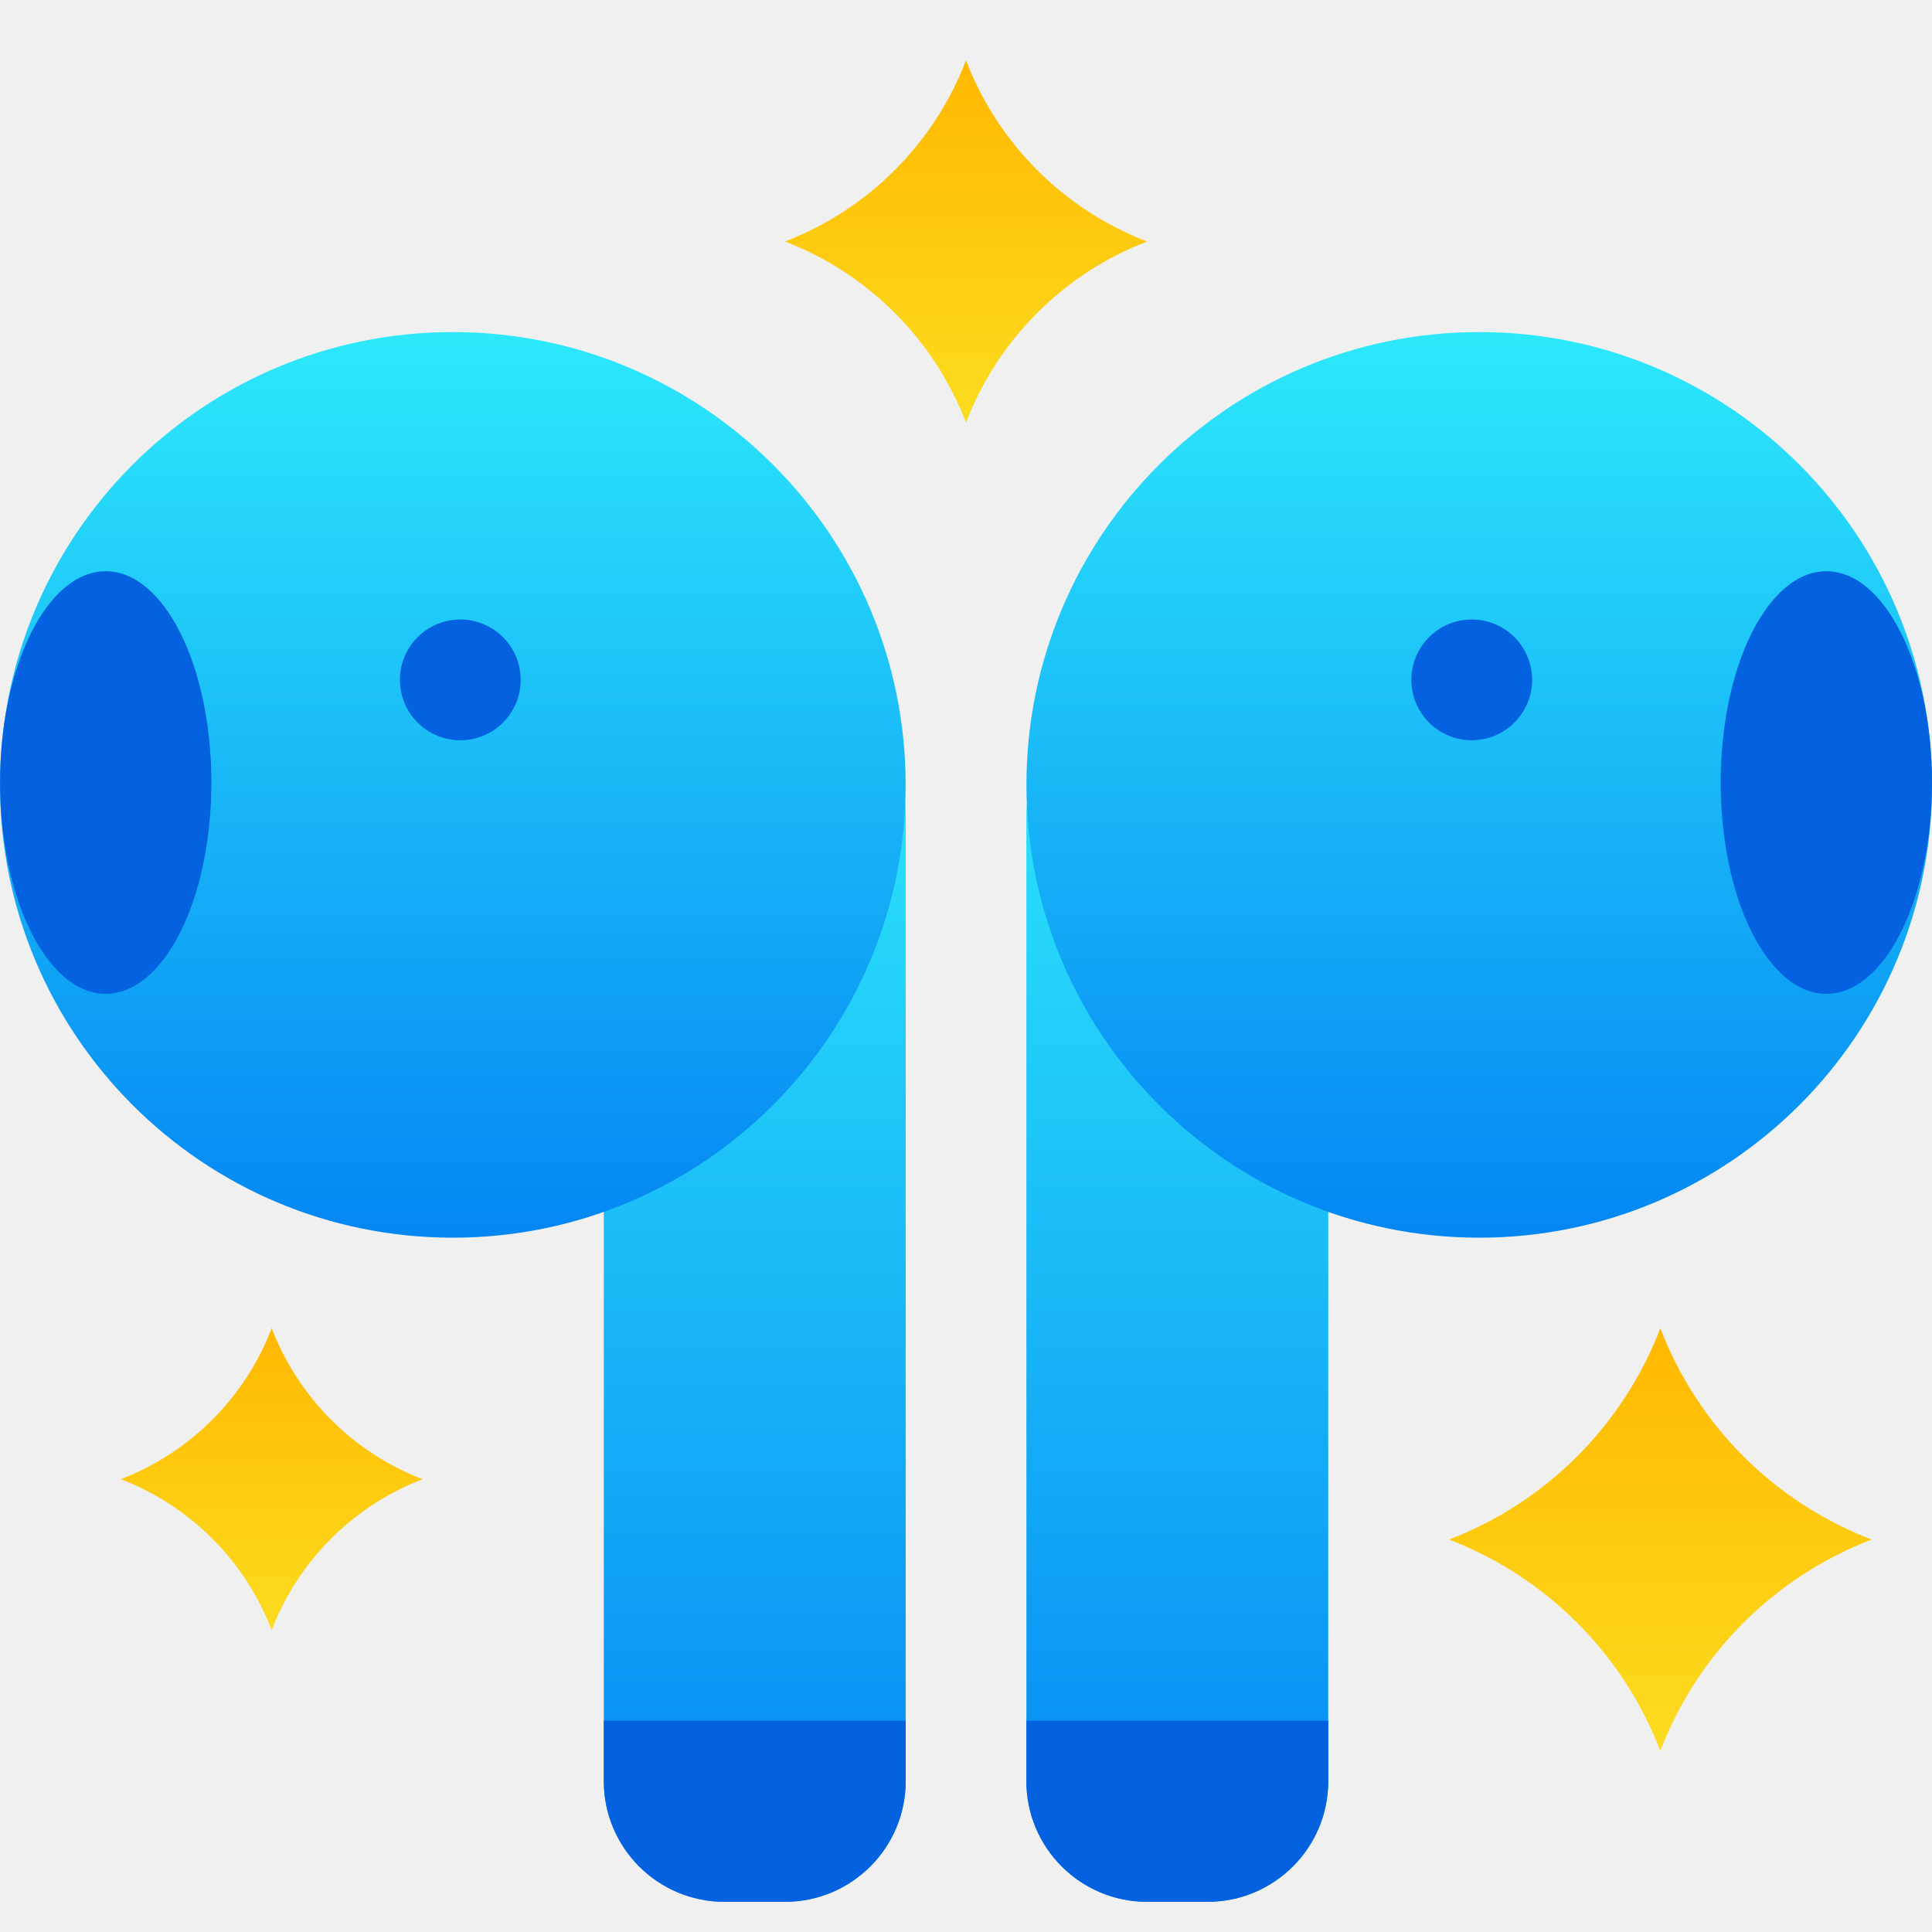
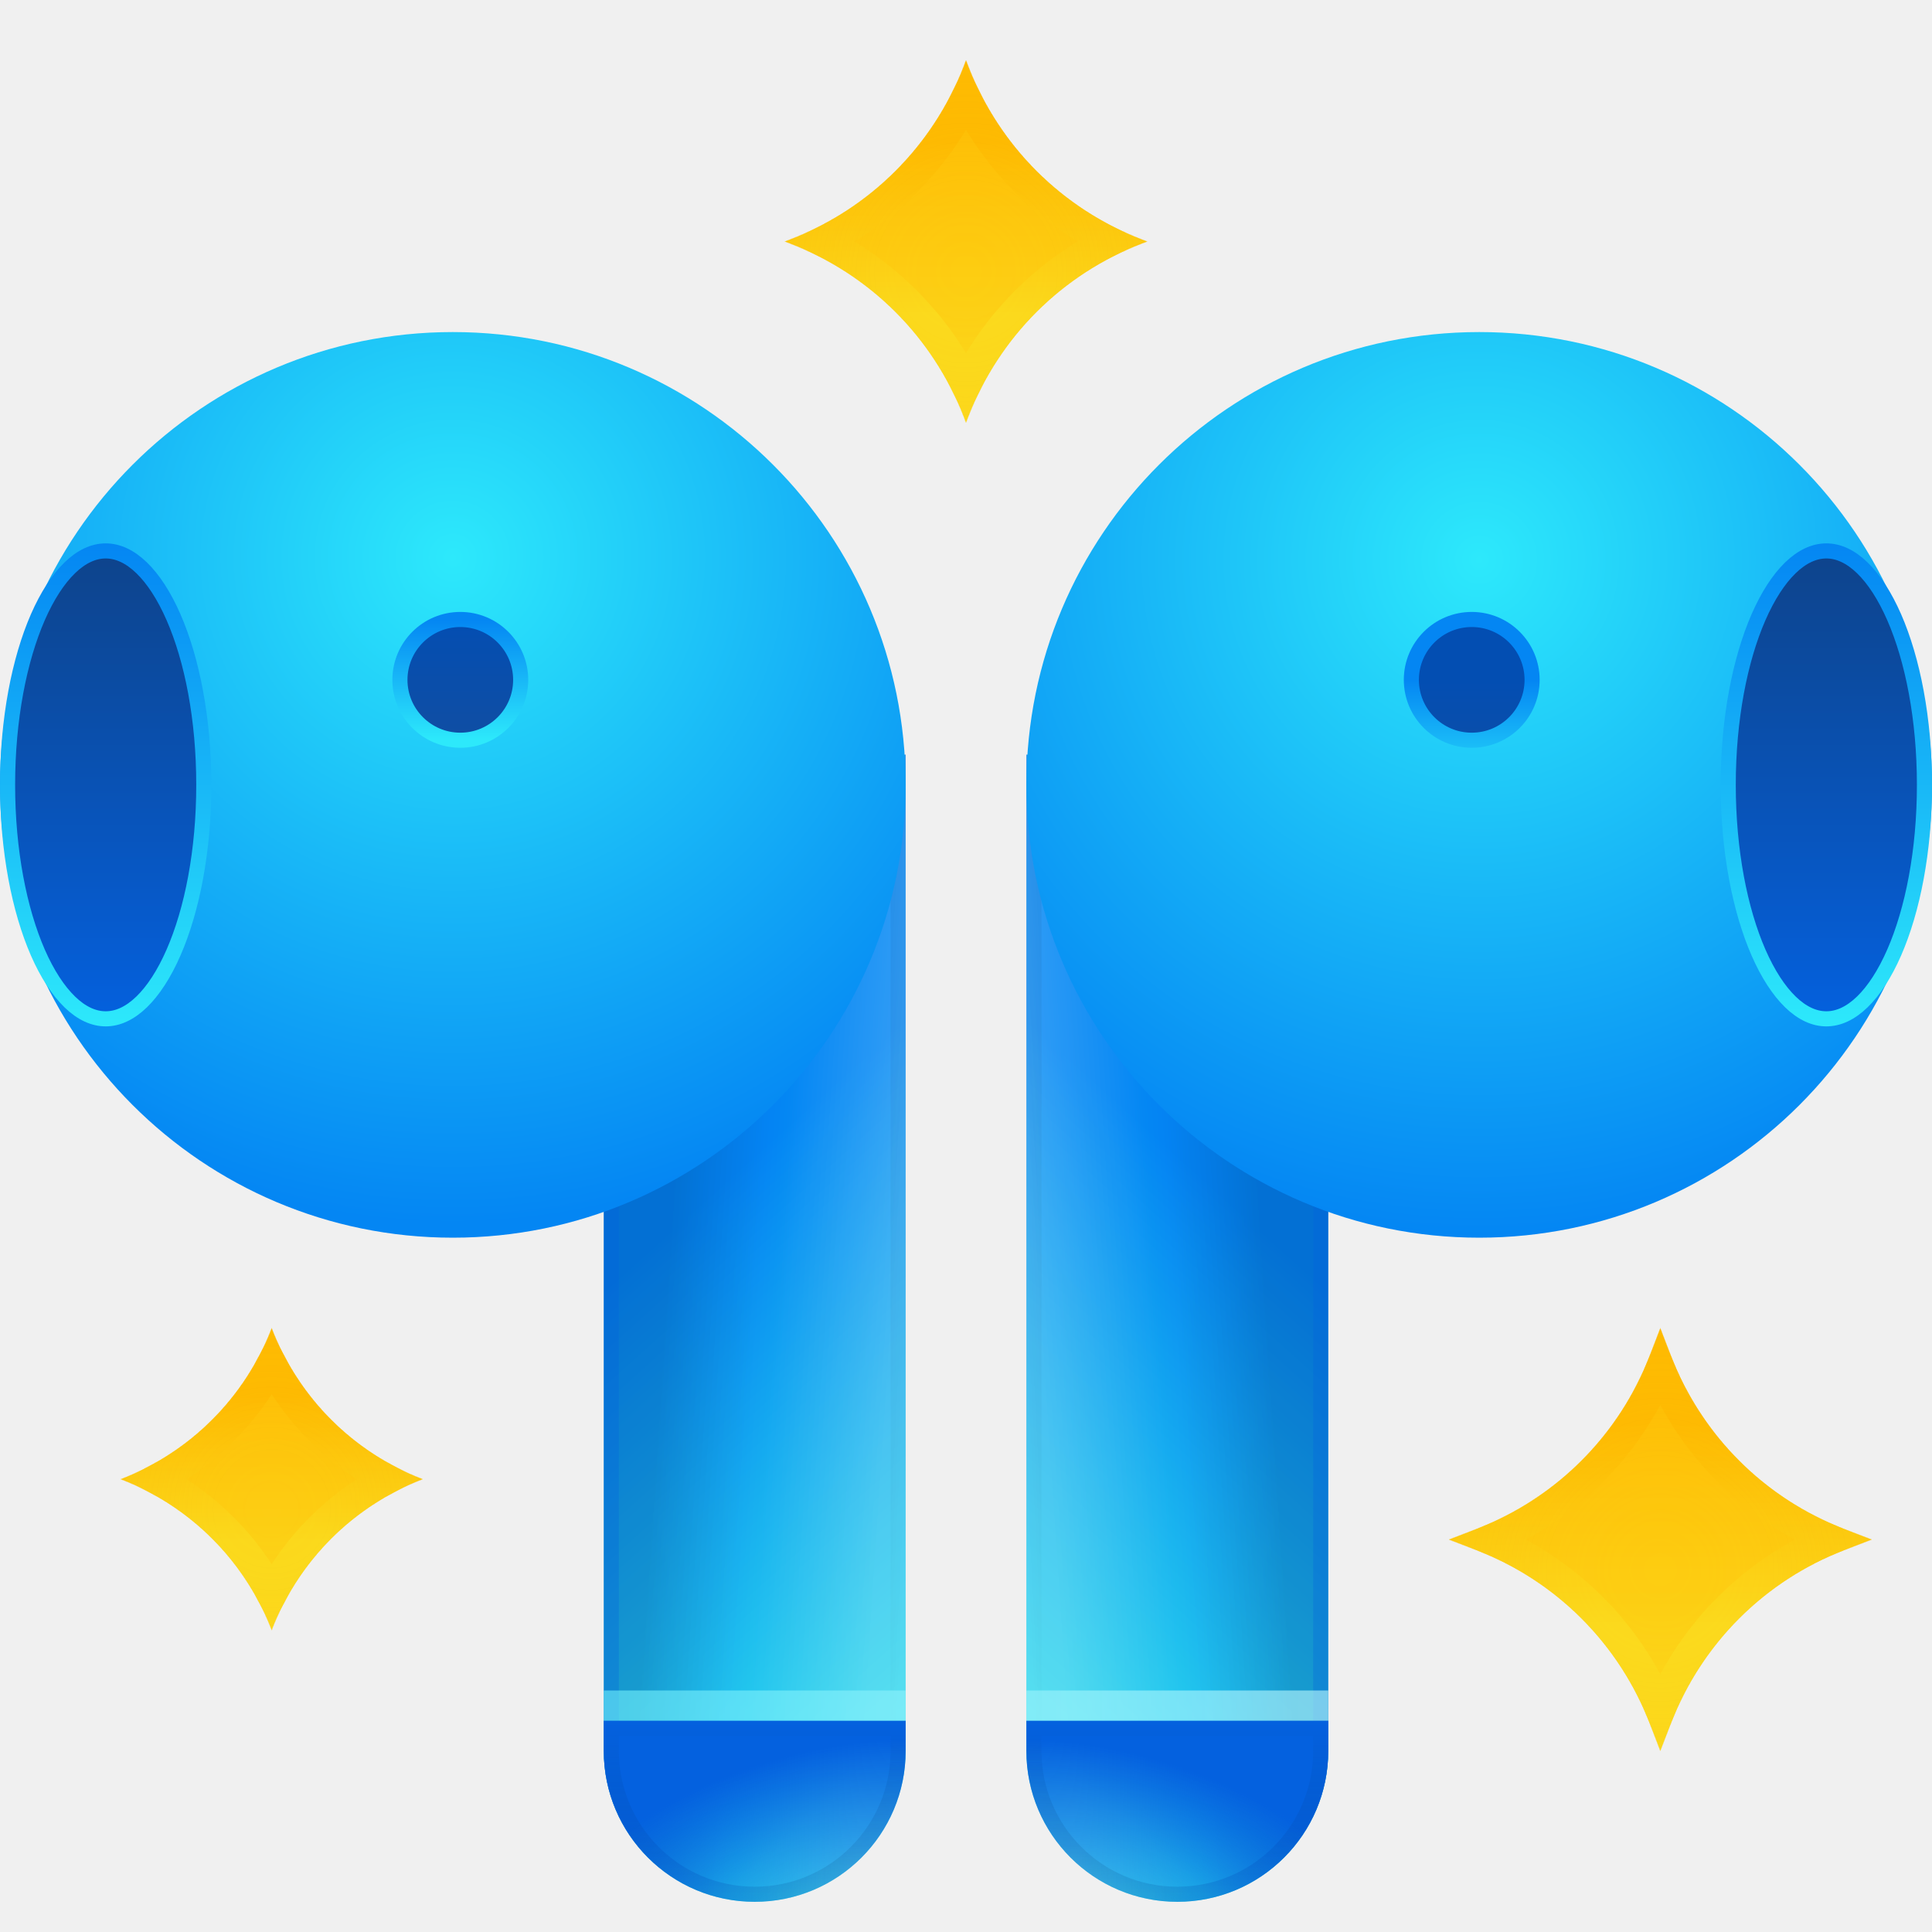
- <svg xmlns="http://www.w3.org/2000/svg" width="32" height="32" viewBox="0 0 32 32" fill="none">
+ <svg xmlns="http://www.w3.org/2000/svg" width="64" height="64" viewBox="0 0 64 64" fill="none">
  <g clip-path="url(#clip0)">
-     <path fill-rule="evenodd" clip-rule="evenodd" d="M12.001 11.5C10.896 11.5 10.001 12.395 10.001 13.5V29.5C10.001 30.605 10.896 31.5 12.001 31.5H13.001C14.105 31.5 15.001 30.605 15.001 29.5V13.5C15.001 12.395 14.105 11.5 13.001 11.5H12.001ZM20 11.5C21.105 11.5 22 12.395 22 13.5V29.5C22 30.605 21.105 31.5 20 31.5H19C17.895 31.5 17 30.605 17 29.5V13.5C17 12.395 17.895 11.5 19 11.5H20Z" fill="url(#paint0_linear)" />
-     <path fill-rule="evenodd" clip-rule="evenodd" d="M15.001 29.5V28.5H10.001V29.5C10.001 30.605 10.896 31.5 12.001 31.5H13.001C14.105 31.5 15.001 30.605 15.001 29.5ZM17 29.5V28.5H22V29.5C22 30.605 21.105 31.5 20 31.5H19C17.895 31.5 17 30.605 17 29.5Z" fill="#0461DF" />
-     <path fill-rule="evenodd" clip-rule="evenodd" d="M24.501 20.5C20.359 20.5 17.001 17.142 17.001 13C17.001 8.858 20.359 5.5 24.501 5.5C28.643 5.5 32.001 8.858 32.001 13C32.001 17.142 28.643 20.5 24.501 20.5ZM7.5 20.5C11.642 20.5 15 17.142 15 13C15 8.858 11.642 5.5 7.5 5.5C3.358 5.5 2.67029e-05 8.858 2.67029e-05 13C2.67029e-05 17.142 3.358 20.5 7.5 20.5Z" fill="url(#paint1_linear)" />
-     <ellipse cx="1.751" cy="12.961" rx="1.75" ry="3.5" fill="#0461DF" />
-     <ellipse cx="7.624" cy="11.261" rx="1" ry="1" fill="#0461DF" />
-     <ellipse rx="1.75" ry="3.5" transform="matrix(-1 0 0 1 30.2501 12.9615)" fill="#0461DF" />
-     <ellipse rx="1" ry="1" transform="matrix(-1 0 0 1 24.3765 11.2607)" fill="#0461DF" />
-     <path d="M27.5 22V22C28.117 23.61 29.39 24.883 31 25.5V25.5V25.5C29.39 26.117 28.117 27.39 27.5 29V29V29C26.883 27.39 25.61 26.117 24 25.5V25.5V25.5C25.61 24.883 26.883 23.61 27.5 22V22Z" fill="url(#paint2_linear)" />
-     <path d="M16 1V1C16.529 2.38 17.62 3.471 19 4V4V4C17.62 4.529 16.529 5.62 16 7V7V7C15.471 5.62 14.38 4.529 13 4V4V4C14.38 3.471 15.471 2.38 16 1V1Z" fill="url(#paint3_linear)" />
-     <path d="M4.5 22V22C4.941 23.15 5.85 24.059 7 24.5V24.5V24.5C5.85 24.941 4.941 25.85 4.5 27V27V27C4.059 25.85 3.15 24.941 2 24.5V24.5V24.5C3.15 24.059 4.059 23.15 4.5 22V22Z" fill="url(#paint4_linear)" />
+     <path d="M34 25H44V58C44 60.761 41.761 63 39 63C36.239 63 34 60.761 34 58V25Z" fill="url(#paint0_linear)" />
+     <path style="mix-blend-mode:hard-light" d="M34 25H44V58C44 60.761 41.761 63 39 63C36.239 63 34 60.761 34 58V25Z" fill="url(#paint1_linear)" fill-opacity="0.2" />
+     <path d="M34.25 25.25H43.75V58C43.75 60.623 41.623 62.75 39 62.75C36.377 62.75 34.25 60.623 34.25 58V25.25Z" stroke="url(#paint2_linear)" stroke-opacity="0.3" stroke-width="0.5" />
+     <path d="M34 57C38.5 57 38.5 57 44 57V58C44 60.761 41.761 63 39 63C36.239 63 34 60.761 34 58V57Z" fill="url(#paint3_radial)" />
+     <path d="M43.75 57.25V58C43.75 60.623 41.623 62.75 39 62.75C36.377 62.75 34.25 60.623 34.25 58V57.25H43.75Z" stroke="url(#paint4_linear)" stroke-opacity="0.2" stroke-width="0.5" />
+     <path d="M49.002 11C57.286 11 64.001 17.716 64.001 26C64.001 34.284 57.286 41 49.002 41C40.717 41 34.002 34.284 34.002 26C34.002 17.716 40.717 11 49.002 11Z" fill="url(#paint5_radial)" />
+     <path d="M57.25 26C57.25 28.183 57.638 30.147 58.254 31.557C58.563 32.262 58.923 32.816 59.311 33.192C59.698 33.566 60.099 33.75 60.5 33.75C60.901 33.75 61.302 33.566 61.689 33.192C62.077 32.816 62.437 32.262 62.746 31.557C63.362 30.147 63.75 28.183 63.75 26C63.75 23.817 63.362 21.853 62.746 20.443C62.437 19.738 62.077 19.183 61.689 18.808C61.302 18.434 60.901 18.25 60.5 18.25C60.099 18.25 59.698 18.434 59.311 18.808C58.923 19.183 58.563 19.738 58.254 20.443C57.638 21.853 57.25 23.817 57.25 26Z" fill="url(#paint6_linear)" stroke="url(#paint7_linear)" stroke-width="0.5" />
+     <path d="M48.753 24.521C47.648 24.521 46.753 23.626 46.753 22.521C46.753 21.417 47.648 20.521 48.753 20.521C49.858 20.521 50.753 21.417 50.753 22.521C50.753 23.626 49.858 24.521 48.753 24.521Z" fill="url(#paint8_linear)" />
+     <path d="M48.753 24.521C47.648 24.521 46.753 23.626 46.753 22.521C46.753 21.417 47.648 20.521 48.753 20.521C49.858 20.521 50.753 21.417 50.753 22.521C50.753 23.626 49.858 24.521 48.753 24.521Z" fill="black" fill-opacity="0.2" />
+     <path d="M48.753 24.521C47.648 24.521 46.753 23.626 46.753 22.521C46.753 21.417 47.648 20.521 48.753 20.521C49.858 20.521 50.753 21.417 50.753 22.521C50.753 23.626 49.858 24.521 48.753 24.521Z" stroke="url(#paint9_linear)" stroke-width="0.5" />
+     <path d="M30.001 25H20.001V58C20.001 60.761 22.24 63 25.001 63C27.763 63 30.001 60.761 30.001 58V25Z" fill="url(#paint10_linear)" />
+     <path style="mix-blend-mode:hard-light" d="M30.001 25H20.001V58C20.001 60.761 22.24 63 25.001 63C27.763 63 30.001 60.761 30.001 58V25Z" fill="url(#paint11_linear)" fill-opacity="0.2" />
+     <path d="M29.751 25.25H20.251V58C20.251 60.623 22.378 62.75 25.001 62.75C27.625 62.75 29.751 60.623 29.751 58V25.25Z" stroke="url(#paint12_linear)" stroke-opacity="0.3" stroke-width="0.5" />
+     <path d="M30.001 57C25.501 57 25.501 57 20.001 57V58C20.001 60.761 22.24 63 25.001 63C27.763 63 30.001 60.761 30.001 58V57Z" fill="url(#paint13_radial)" />
+     <path d="M20.251 57.25V58C20.251 60.623 22.378 62.75 25.001 62.75C27.625 62.75 29.751 60.623 29.751 58V57.25H20.251Z" stroke="url(#paint14_linear)" stroke-opacity="0.2" stroke-width="0.5" />
+     <path d="M15 41C23.284 41 30 34.284 30 26C30 17.716 23.284 11 15 11C6.716 11 0 17.716 0 26C0 34.284 6.716 41 15 41Z" fill="url(#paint15_radial)" />
+     <path d="M6.751 26C6.751 28.183 6.364 30.147 5.747 31.557C5.439 32.262 5.078 32.816 4.69 33.192C4.303 33.566 3.902 33.75 3.501 33.75C3.101 33.75 2.699 33.566 2.313 33.192C1.925 32.816 1.564 32.262 1.255 31.557C0.639 30.147 0.251 28.183 0.251 26C0.251 23.817 0.639 21.853 1.255 20.443C1.564 19.738 1.925 19.183 2.313 18.808C2.699 18.434 3.101 18.25 3.501 18.25C3.902 18.25 4.303 18.434 4.69 18.808C5.078 19.183 5.439 19.738 5.747 20.443C6.364 21.853 6.751 23.817 6.751 26Z" fill="url(#paint16_linear)" stroke="url(#paint17_linear)" stroke-width="0.5" />
+     <path d="M15.248 24.521C16.353 24.521 17.248 23.626 17.248 22.521C17.248 21.417 16.353 20.521 15.248 20.521C14.144 20.521 13.248 21.417 13.248 22.521C13.248 23.626 14.144 24.521 15.248 24.521Z" fill="url(#paint18_linear)" />
+     <path d="M15.248 24.521C16.353 24.521 17.248 23.626 17.248 22.521C17.248 21.417 16.353 20.521 15.248 20.521C14.144 20.521 13.248 21.417 13.248 22.521C13.248 23.626 14.144 24.521 15.248 24.521Z" fill="black" fill-opacity="0.2" />
+     <path d="M15.248 24.521C16.353 24.521 17.248 23.626 17.248 22.521C17.248 21.417 16.353 20.521 15.248 20.521C14.144 20.521 13.248 21.417 13.248 22.521C13.248 23.626 14.144 24.521 15.248 24.521Z" stroke="url(#paint19_linear)" stroke-width="0.5" />
+     <g filter="url(#filter0_i)">
+       <path d="M55 44L55.345 44.899C56.36 47.547 58.453 49.64 61.101 50.655L62 51L61.101 51.345C58.453 52.36 56.36 54.453 55.345 57.101L55 58L54.655 57.101C53.64 54.453 51.547 52.36 48.899 51.345L48 51L48.899 50.655C51.547 49.64 53.64 47.547 54.655 44.899L55 44Z" fill="url(#paint20_linear)" />
+       <path d="M49.382 51C51.918 49.936 53.936 47.918 55 45.382C56.064 47.918 58.082 49.936 60.618 51C58.082 52.064 56.064 54.082 55 56.618C53.936 54.082 51.918 52.064 49.382 51Z" stroke="url(#paint21_linear)" />
+     </g>
+     <g filter="url(#filter1_i)">
+       <path d="M32 2L32.068 2.176C33.083 4.824 35.176 6.917 37.824 7.932L38 8L37.824 8.068C35.176 9.083 33.083 11.176 32.068 13.824L32 14L31.933 13.824C30.917 11.176 28.824 9.083 26.176 8.068L26 8L26.176 7.932C28.824 6.917 30.917 4.824 31.933 2.176L32 2Z" fill="url(#paint22_linear)" />
+       <path d="M27.265 8C29.317 6.981 30.981 5.317 32 3.265C33.019 5.317 34.682 6.981 36.735 8C34.682 9.019 33.019 10.682 32 12.735C30.981 10.682 29.317 9.019 27.265 8Z" stroke="url(#paint23_linear)" />
+     </g>
+     <g filter="url(#filter2_i)">
+       <path d="M9 44C9.882 46.3 11.7 48.118 14 49C11.7 49.882 9.882 51.7 9 54C8.118 51.7 6.3 49.882 4 49C6.3 48.118 8.118 46.3 9 44Z" fill="url(#paint24_linear)" />
+       <path d="M9 45.204C9.859 46.819 11.181 48.141 12.796 49C11.181 49.859 9.859 51.181 9 52.796C8.141 51.181 6.819 49.859 5.204 49C6.819 48.141 8.141 46.819 9 45.204Z" stroke="url(#paint25_linear)" />
+     </g>
+     <path d="M34 56.5H44" stroke="url(#paint26_linear)" stroke-opacity="0.61" />
+     <path d="M20 56.5H30" stroke="url(#paint27_linear)" stroke-opacity="0.61" />
  </g>
  <defs>
-     <linearGradient id="paint0_linear" x1="19.5" y1="11.5" x2="19.5" y2="31.5" gradientUnits="userSpaceOnUse">
+     <filter id="filter0_i" x="48" y="44" width="14" height="15" filterUnits="userSpaceOnUse" color-interpolation-filters="sRGB">
+       <feFlood flood-opacity="0" result="BackgroundImageFix" />
+       <feBlend mode="normal" in="SourceGraphic" in2="BackgroundImageFix" result="shape" />
+       <feColorMatrix in="SourceAlpha" type="matrix" values="0 0 0 0 0 0 0 0 0 0 0 0 0 0 0 0 0 0 127 0" result="hardAlpha" />
+       <feOffset dy="1" />
+       <feGaussianBlur stdDeviation="2.5" />
+       <feComposite in2="hardAlpha" operator="arithmetic" k2="-1" k3="1" />
+       <feColorMatrix type="matrix" values="0 0 0 0 0.996 0 0 0 0 0.757 0 0 0 0 0.031 0 0 0 0.2 0" />
+       <feBlend mode="normal" in2="shape" result="effect1_innerShadow" />
+     </filter>
+     <filter id="filter1_i" x="26" y="2" width="12" height="13" filterUnits="userSpaceOnUse" color-interpolation-filters="sRGB">
+       <feFlood flood-opacity="0" result="BackgroundImageFix" />
+       <feBlend mode="normal" in="SourceGraphic" in2="BackgroundImageFix" result="shape" />
+       <feColorMatrix in="SourceAlpha" type="matrix" values="0 0 0 0 0 0 0 0 0 0 0 0 0 0 0 0 0 0 127 0" result="hardAlpha" />
+       <feOffset dy="1" />
+       <feGaussianBlur stdDeviation="2.5" />
+       <feComposite in2="hardAlpha" operator="arithmetic" k2="-1" k3="1" />
+       <feColorMatrix type="matrix" values="0 0 0 0 0.996 0 0 0 0 0.757 0 0 0 0 0.031 0 0 0 0.2 0" />
+       <feBlend mode="normal" in2="shape" result="effect1_innerShadow" />
+     </filter>
+     <filter id="filter2_i" x="4" y="44" width="10" height="11" filterUnits="userSpaceOnUse" color-interpolation-filters="sRGB">
+       <feFlood flood-opacity="0" result="BackgroundImageFix" />
+       <feBlend mode="normal" in="SourceGraphic" in2="BackgroundImageFix" result="shape" />
+       <feColorMatrix in="SourceAlpha" type="matrix" values="0 0 0 0 0 0 0 0 0 0 0 0 0 0 0 0 0 0 127 0" result="hardAlpha" />
+       <feOffset dy="1" />
+       <feGaussianBlur stdDeviation="2.5" />
+       <feComposite in2="hardAlpha" operator="arithmetic" k2="-1" k3="1" />
+       <feColorMatrix type="matrix" values="0 0 0 0 0.996 0 0 0 0 0.757 0 0 0 0 0.031 0 0 0 0.2 0" />
+       <feBlend mode="normal" in2="shape" result="effect1_innerShadow" />
+     </filter>
+     <linearGradient id="paint0_linear" x1="41" y1="40" x2="19" y2="64.5" gradientUnits="userSpaceOnUse">
+       <stop stop-color="#0486F3" />
+       <stop offset="0.535" stop-color="#2CDAEB" />
+       <stop offset="1" stop-color="#0486F3" />
+     </linearGradient>
+     <linearGradient id="paint1_linear" x1="42" y1="44.5" x2="34.5" y2="45" gradientUnits="userSpaceOnUse">
+       <stop stop-color="#0C1B2E" />
+       <stop offset="1" stop-color="white" />
+     </linearGradient>
+     <linearGradient id="paint2_linear" x1="34" y1="51.5" x2="44" y2="51" gradientUnits="userSpaceOnUse">
+       <stop stop-opacity="0" />
+       <stop offset="0.755" stop-color="#0461DF" />
+     </linearGradient>
+     <radialGradient id="paint3_radial" cx="0" cy="0" r="1" gradientUnits="userSpaceOnUse" gradientTransform="translate(37 64.5) rotate(-71.5651) scale(6.32456 10.5409)">
+       <stop stop-color="#0461DF" stop-opacity="0" />
+       <stop offset="1" stop-color="#0461DF" />
+     </radialGradient>
+     <linearGradient id="paint4_linear" x1="39" y1="57" x2="39" y2="63" gradientUnits="userSpaceOnUse">
+       <stop stop-color="#0461DF" />
+       <stop offset="1" stop-opacity="0" />
+     </linearGradient>
+     <radialGradient id="paint5_radial" cx="0" cy="0" r="1" gradientUnits="userSpaceOnUse" gradientTransform="translate(49 18.5) rotate(90) scale(22.5 22.4997)">
      <stop stop-color="#2DE9FB" />
      <stop offset="1" stop-color="#0486F3" />
+     </radialGradient>
+     <linearGradient id="paint6_linear" x1="60.5" y1="18" x2="60.5" y2="34" gradientUnits="userSpaceOnUse">
+       <stop stop-color="#0E438A" />
+       <stop offset="1" stop-color="#0461DF" />
    </linearGradient>
-     <linearGradient id="paint1_linear" x1="7.5" y1="5.5" x2="7.5" y2="20.5" gradientUnits="userSpaceOnUse">
+     <linearGradient id="paint7_linear" x1="60.5" y1="18" x2="60.5" y2="34" gradientUnits="userSpaceOnUse">
+       <stop stop-color="#0486F3" />
+       <stop offset="1" stop-color="#2DE9FB" />
+     </linearGradient>
+     <linearGradient id="paint8_linear" x1="46.753" y1="22.521" x2="46.753" y2="26.521" gradientUnits="userSpaceOnUse">
+       <stop stop-color="#0461DF" />
+       <stop offset="1" stop-color="#1462CC" />
+     </linearGradient>
+     <linearGradient id="paint9_linear" x1="46.753" y1="22.521" x2="46.753" y2="26.521" gradientUnits="userSpaceOnUse">
+       <stop stop-color="#0486F3" />
+       <stop offset="1" stop-color="#2DE9FB" />
+     </linearGradient>
+     <linearGradient id="paint10_linear" x1="23.001" y1="40" x2="45.001" y2="64.5" gradientUnits="userSpaceOnUse">
+       <stop stop-color="#0486F3" />
+       <stop offset="0.535" stop-color="#2CDAEB" />
+       <stop offset="1" stop-color="#0486F3" />
+     </linearGradient>
+     <linearGradient id="paint11_linear" x1="22.001" y1="44.5" x2="29.501" y2="45" gradientUnits="userSpaceOnUse">
+       <stop stop-color="#0C1B2E" />
+       <stop offset="1" stop-color="white" />
+     </linearGradient>
+     <linearGradient id="paint12_linear" x1="30.001" y1="51.5" x2="20.001" y2="51" gradientUnits="userSpaceOnUse">
+       <stop stop-opacity="0" />
+       <stop offset="0.755" stop-color="#0461DF" />
+     </linearGradient>
+     <radialGradient id="paint13_radial" cx="0" cy="0" r="1" gradientUnits="userSpaceOnUse" gradientTransform="translate(27.0013 64.5) rotate(-108.435) scale(6.32456 10.5409)">
+       <stop stop-color="#0461DF" stop-opacity="0" />
+       <stop offset="1" stop-color="#0461DF" />
+     </radialGradient>
+     <linearGradient id="paint14_linear" x1="25.001" y1="57" x2="25.001" y2="63" gradientUnits="userSpaceOnUse">
+       <stop stop-color="#0461DF" />
+       <stop offset="1" stop-opacity="0" />
+     </linearGradient>
+     <radialGradient id="paint15_radial" cx="0" cy="0" r="1" gradientUnits="userSpaceOnUse" gradientTransform="translate(14.9998 18.5) rotate(90) scale(22 21.9997)">
      <stop stop-color="#2DE9FB" />
      <stop offset="1" stop-color="#0486F3" />
+     </radialGradient>
+     <linearGradient id="paint16_linear" x1="3.501" y1="18" x2="3.501" y2="34" gradientUnits="userSpaceOnUse">
+       <stop stop-color="#0E438A" />
+       <stop offset="1" stop-color="#0461DF" />
    </linearGradient>
-     <linearGradient id="paint2_linear" x1="27.5" y1="22" x2="27.5" y2="29" gradientUnits="userSpaceOnUse">
+     <linearGradient id="paint17_linear" x1="3.501" y1="18" x2="3.501" y2="34" gradientUnits="userSpaceOnUse">
+       <stop stop-color="#0486F3" />
+       <stop offset="1" stop-color="#2DE9FB" />
+     </linearGradient>
+     <linearGradient id="paint18_linear" x1="15.248" y1="20.521" x2="15.248" y2="24.521" gradientUnits="userSpaceOnUse">
+       <stop stop-color="#0461DF" />
+       <stop offset="1" stop-color="#1462CC" />
+     </linearGradient>
+     <linearGradient id="paint19_linear" x1="15.248" y1="20.521" x2="15.248" y2="24.521" gradientUnits="userSpaceOnUse">
+       <stop stop-color="#0486F3" />
+       <stop offset="1" stop-color="#2DE9FB" />
+     </linearGradient>
+     <linearGradient id="paint20_linear" x1="55" y1="44" x2="55" y2="58" gradientUnits="userSpaceOnUse">
      <stop stop-color="#FFB800" />
      <stop offset="1" stop-color="#FBDC1F" />
    </linearGradient>
-     <linearGradient id="paint3_linear" x1="16" y1="1" x2="16" y2="7" gradientUnits="userSpaceOnUse">
+     <linearGradient id="paint21_linear" x1="55" y1="44" x2="55" y2="58" gradientUnits="userSpaceOnUse">
+       <stop offset="0.224" stop-color="#FEB901" />
+       <stop offset="0.703" stop-color="#FBDB1E" />
+     </linearGradient>
+     <linearGradient id="paint22_linear" x1="32" y1="2" x2="32" y2="14" gradientUnits="userSpaceOnUse">
      <stop stop-color="#FFB800" />
      <stop offset="1" stop-color="#FBDC1F" />
    </linearGradient>
-     <linearGradient id="paint4_linear" x1="4.5" y1="22" x2="4.5" y2="27" gradientUnits="userSpaceOnUse">
+     <linearGradient id="paint23_linear" x1="32" y1="2" x2="32" y2="14" gradientUnits="userSpaceOnUse">
+       <stop offset="0.224" stop-color="#FEB901" />
+       <stop offset="0.703" stop-color="#FBDB1E" />
+     </linearGradient>
+     <linearGradient id="paint24_linear" x1="9" y1="44" x2="9" y2="54" gradientUnits="userSpaceOnUse">
      <stop stop-color="#FFB800" />
      <stop offset="1" stop-color="#FBDC1F" />
    </linearGradient>
+     <linearGradient id="paint25_linear" x1="9" y1="44" x2="9" y2="54" gradientUnits="userSpaceOnUse">
+       <stop offset="0.224" stop-color="#FEB901" />
+       <stop offset="0.703" stop-color="#FBDB1E" />
+     </linearGradient>
+     <linearGradient id="paint26_linear" x1="-nan" y1="-nan" x2="-nan" y2="-nan" gradientUnits="userSpaceOnUse">
+       <stop stop-color="#2DE9FB" />
+       <stop offset="1" stop-color="white" />
+     </linearGradient>
+     <linearGradient id="paint27_linear" x1="-nan" y1="-nan" x2="-nan" y2="-nan" gradientUnits="userSpaceOnUse">
+       <stop stop-color="#2DE9FB" />
+       <stop offset="1" stop-color="white" />
+     </linearGradient>
    <clipPath id="clip0">
-       <rect width="32" height="32" fill="white" />
+       <rect width="64" height="64" fill="white" />
    </clipPath>
  </defs>
</svg>
